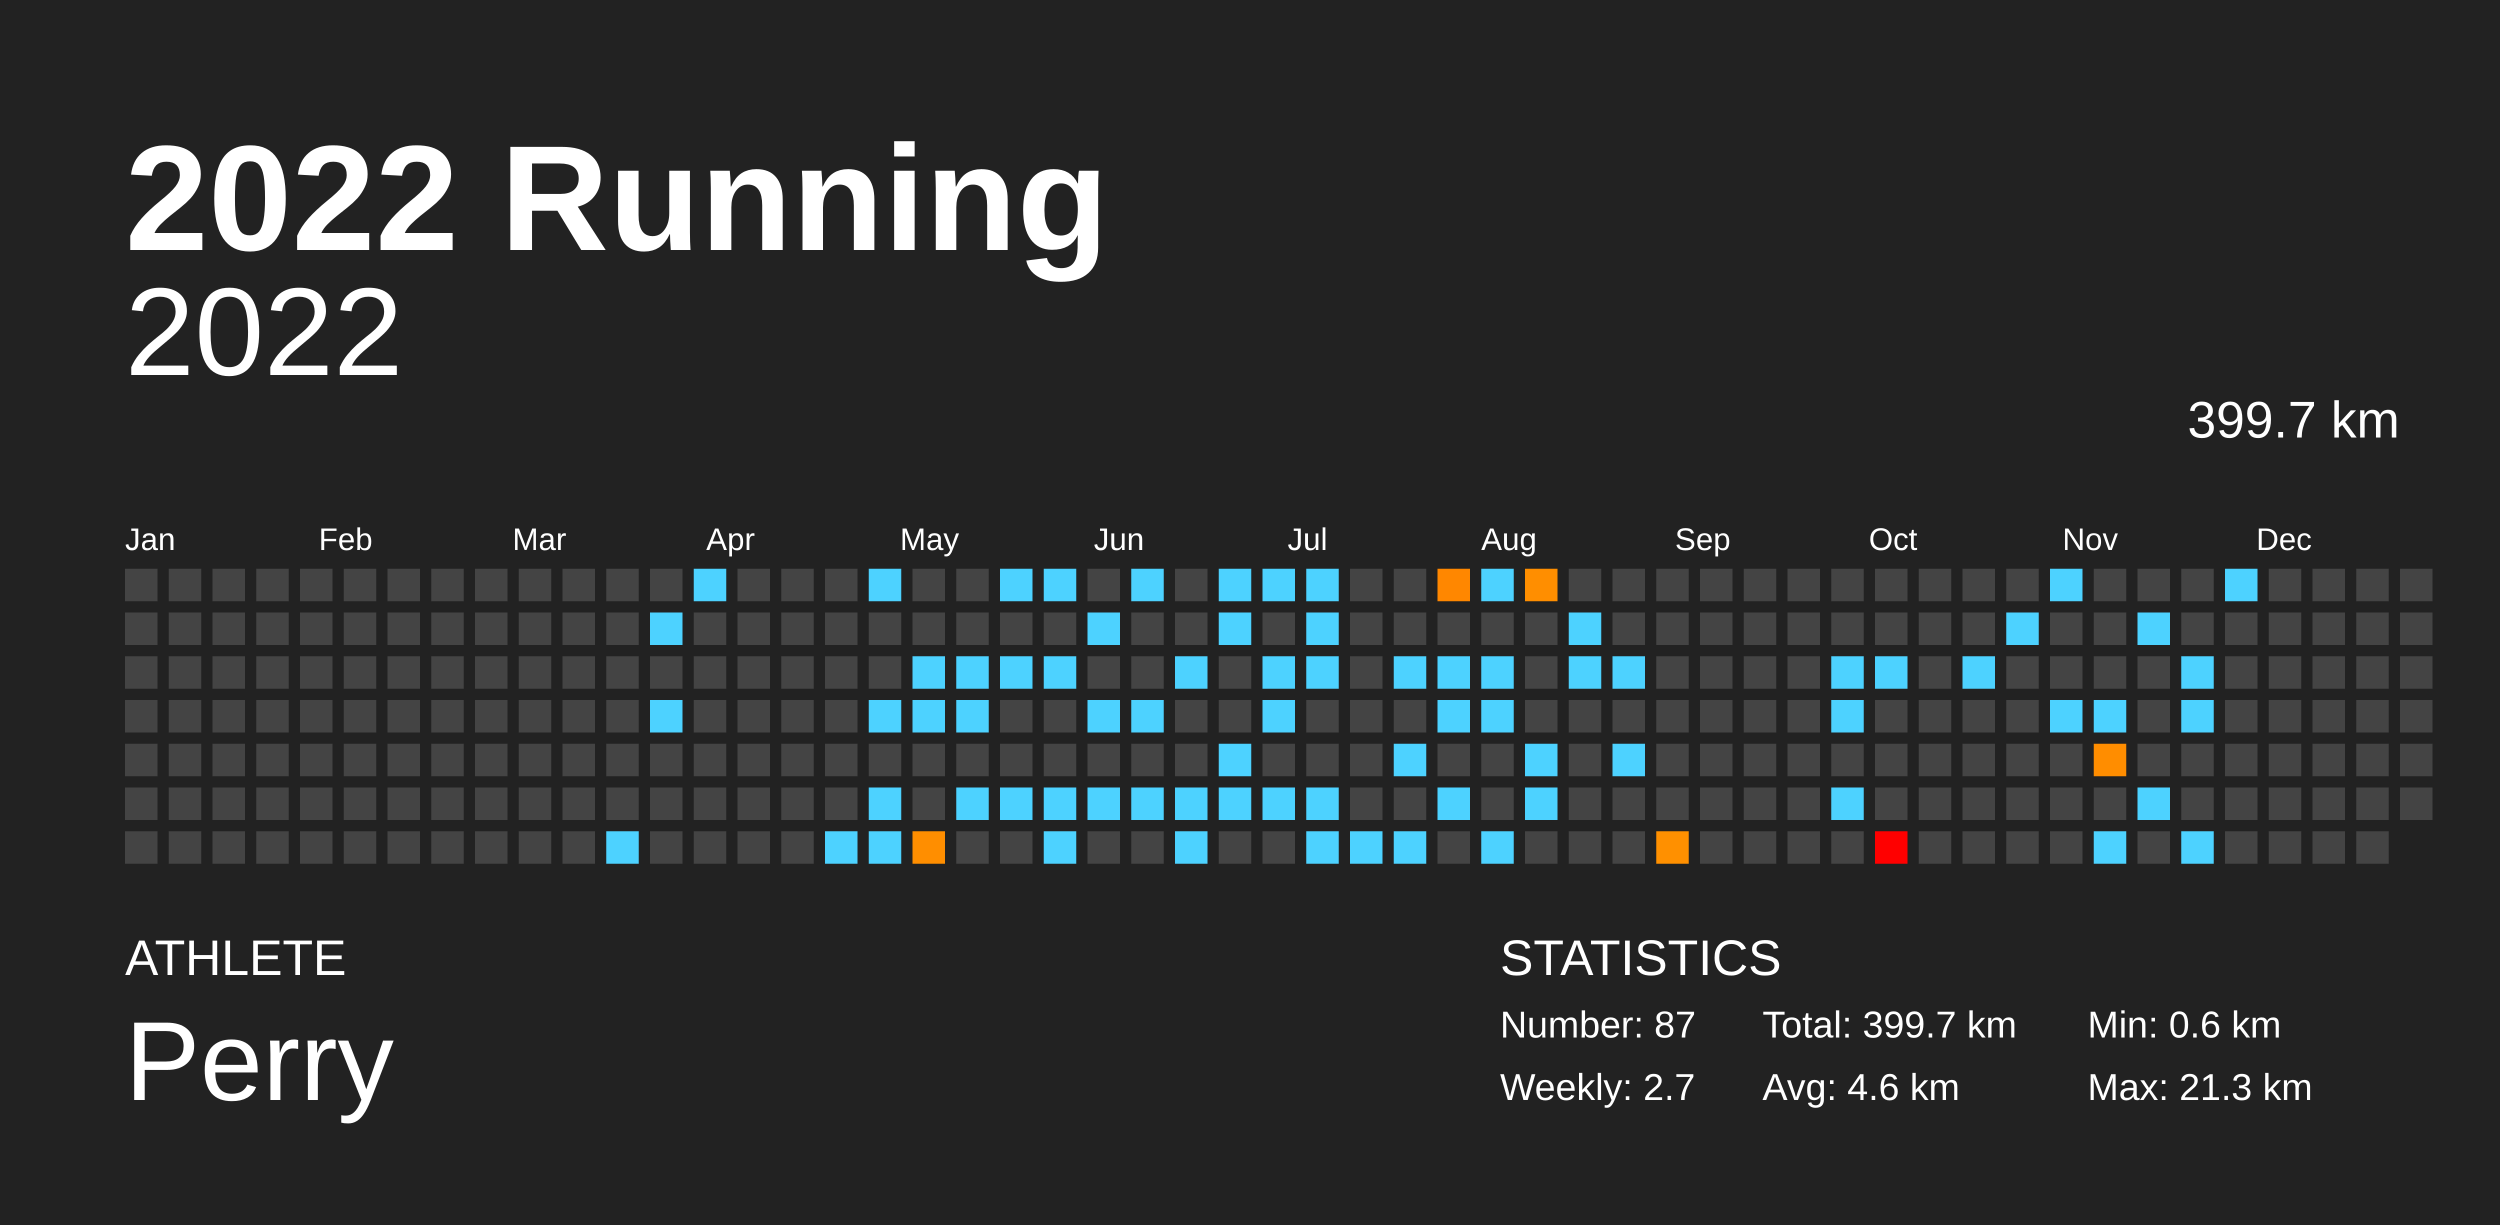
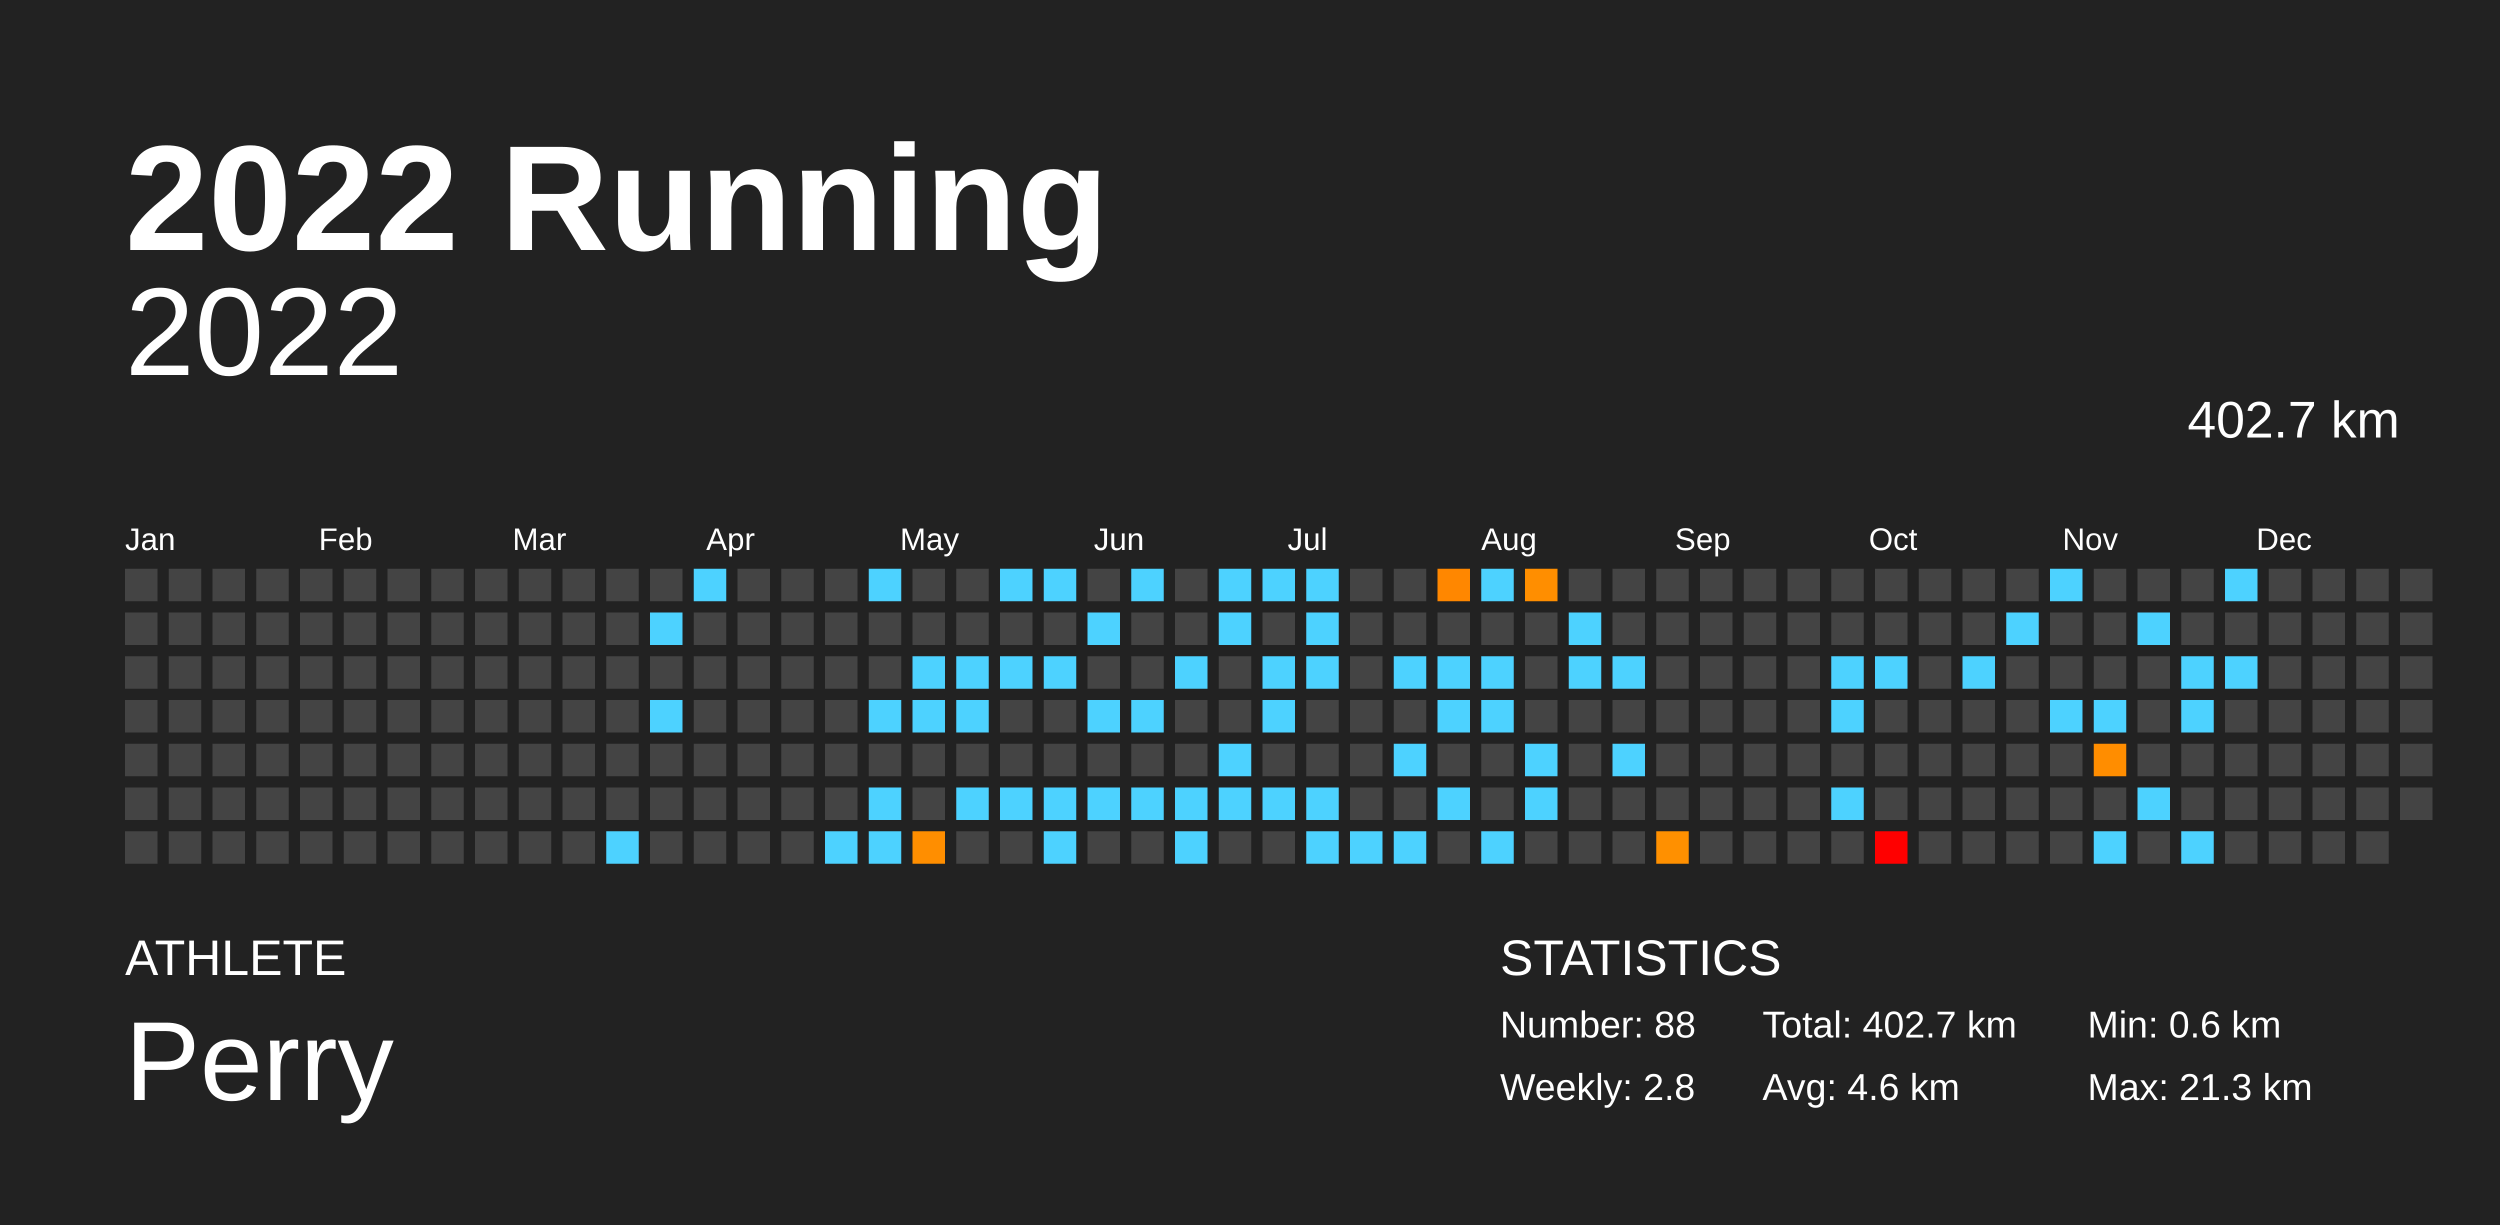
<svg xmlns="http://www.w3.org/2000/svg" baseProfile="full" height="98mm" version="1.1" viewBox="0,0,200,98" width="200mm">
  <defs />
  <rect fill="#222222" height="98" width="200" x="0" y="0" />
  <text fill="#FFFFFF" style="font-size:12px; font-family:Arial; font-weight:bold;" x="10" y="20">2022 Running</text>
  <text fill="#FFFFFF" style="font-size:4px; font-family:Arial" x="10" y="78">ATHLETE</text>
  <text fill="#FFFFFF" style="font-size:9px; font-family:Arial" x="10" y="88">Perry</text>
  <text fill="#FFFFFF" style="font-size:4px; font-family:Arial" x="120" y="78">STATISTICS</text>
-   <text fill="#FFFFFF" style="font-size:3px; font-family:Arial" x="120" y="83">Number: 87</text>
-   <text fill="#FFFFFF" style="font-size:3px; font-family:Arial" x="120" y="88">Weekly: 2.7</text>
-   <text fill="#FFFFFF" style="font-size:3px; font-family:Arial" x="141" y="83">Total: 399.7 km</text>
+   <text fill="#FFFFFF" style="font-size:3px; font-family:Arial" x="120" y="83">Number: 88</text>
+   <text fill="#FFFFFF" style="font-size:3px; font-family:Arial" x="120" y="88">Weekly: 2.8</text>
+   <text fill="#FFFFFF" style="font-size:3px; font-family:Arial" x="141" y="83">Total: 402.7 km</text>
  <text fill="#FFFFFF" style="font-size:3px; font-family:Arial" x="141" y="88">Avg: 4.6 km</text>
  <text fill="#FFFFFF" style="font-size:3px; font-family:Arial" x="167" y="83">Min: 0.6 km</text>
  <text fill="#FFFFFF" style="font-size:3px; font-family:Arial" x="167" y="88">Max: 21.3 km</text>
  <text alignment-baseline="hanging" fill="#FFFFFF" style="font-size:10.0px; font-family:Arial;" x="10" y="30">2022</text>
-   <text alignment-baseline="hanging" fill="#FFFFFF" style="font-size:4.125px; font-family:Arial;" x="175" y="35">399.7 km</text>
+   <text alignment-baseline="hanging" fill="#FFFFFF" style="font-size:4.125px; font-family:Arial;" x="175" y="35">402.7 km</text>
  <text fill="#FFFFFF" style="font-size:2.5px; font-family:Arial" x="10.0" y="44">Jan</text>
  <text fill="#FFFFFF" style="font-size:2.5px; font-family:Arial" x="25.5" y="44">Feb</text>
  <text fill="#FFFFFF" style="font-size:2.5px; font-family:Arial" x="41.0" y="44">Mar</text>
  <text fill="#FFFFFF" style="font-size:2.5px; font-family:Arial" x="56.5" y="44">Apr</text>
  <text fill="#FFFFFF" style="font-size:2.5px; font-family:Arial" x="72.0" y="44">May</text>
  <text fill="#FFFFFF" style="font-size:2.5px; font-family:Arial" x="87.5" y="44">Jun</text>
  <text fill="#FFFFFF" style="font-size:2.5px; font-family:Arial" x="103.0" y="44">Jul</text>
  <text fill="#FFFFFF" style="font-size:2.5px; font-family:Arial" x="118.5" y="44">Aug</text>
  <text fill="#FFFFFF" style="font-size:2.5px; font-family:Arial" x="134.0" y="44">Sep</text>
  <text fill="#FFFFFF" style="font-size:2.5px; font-family:Arial" x="149.5" y="44">Oct</text>
  <text fill="#FFFFFF" style="font-size:2.5px; font-family:Arial" x="165.0" y="44">Nov</text>
  <text fill="#FFFFFF" style="font-size:2.5px; font-family:Arial" x="180.5" y="44">Dec</text>
  <rect fill="#444444" height="2.6" width="2.6" x="10.0" y="45.5" />
  <rect fill="#444444" height="2.6" width="2.6" x="10.0" y="49.0" />
  <rect fill="#444444" height="2.6" width="2.6" x="10.0" y="52.5" />
  <rect fill="#444444" height="2.6" width="2.6" x="10.0" y="56.0" />
  <rect fill="#444444" height="2.6" width="2.6" x="10.0" y="59.5" />
  <rect fill="#444444" height="2.6" width="2.6" x="10.0" y="63.0" />
  <rect fill="#444444" height="2.6" width="2.6" x="10.0" y="66.5" />
  <rect fill="#444444" height="2.6" width="2.6" x="13.5" y="45.5" />
  <rect fill="#444444" height="2.6" width="2.6" x="13.5" y="49.0" />
  <rect fill="#444444" height="2.6" width="2.6" x="13.5" y="52.5" />
  <rect fill="#444444" height="2.6" width="2.6" x="13.5" y="56.0" />
  <rect fill="#444444" height="2.6" width="2.6" x="13.5" y="59.5" />
  <rect fill="#444444" height="2.6" width="2.6" x="13.5" y="63.0" />
  <rect fill="#444444" height="2.6" width="2.6" x="13.5" y="66.5" />
  <rect fill="#444444" height="2.6" width="2.6" x="17.0" y="45.5" />
  <rect fill="#444444" height="2.6" width="2.6" x="17.0" y="49.0" />
  <rect fill="#444444" height="2.6" width="2.6" x="17.0" y="52.5" />
  <rect fill="#444444" height="2.6" width="2.6" x="17.0" y="56.0" />
  <rect fill="#444444" height="2.6" width="2.6" x="17.0" y="59.5" />
  <rect fill="#444444" height="2.6" width="2.6" x="17.0" y="63.0" />
  <rect fill="#444444" height="2.6" width="2.6" x="17.0" y="66.5" />
  <rect fill="#444444" height="2.6" width="2.6" x="20.5" y="45.5" />
  <rect fill="#444444" height="2.6" width="2.6" x="20.5" y="49.0" />
  <rect fill="#444444" height="2.6" width="2.6" x="20.5" y="52.5" />
  <rect fill="#444444" height="2.6" width="2.6" x="20.5" y="56.0" />
  <rect fill="#444444" height="2.6" width="2.6" x="20.5" y="59.5" />
  <rect fill="#444444" height="2.6" width="2.6" x="20.5" y="63.0" />
  <rect fill="#444444" height="2.6" width="2.6" x="20.5" y="66.5" />
  <rect fill="#444444" height="2.6" width="2.6" x="24.0" y="45.5" />
  <rect fill="#444444" height="2.6" width="2.6" x="24.0" y="49.0" />
  <rect fill="#444444" height="2.6" width="2.6" x="24.0" y="52.5" />
  <rect fill="#444444" height="2.6" width="2.6" x="24.0" y="56.0" />
  <rect fill="#444444" height="2.6" width="2.6" x="24.0" y="59.5" />
  <rect fill="#444444" height="2.6" width="2.6" x="24.0" y="63.0" />
  <rect fill="#444444" height="2.6" width="2.6" x="24.0" y="66.5" />
  <rect fill="#444444" height="2.6" width="2.6" x="27.5" y="45.5" />
  <rect fill="#444444" height="2.6" width="2.6" x="27.5" y="49.0" />
  <rect fill="#444444" height="2.6" width="2.6" x="27.5" y="52.5" />
  <rect fill="#444444" height="2.6" width="2.6" x="27.5" y="56.0" />
  <rect fill="#444444" height="2.6" width="2.6" x="27.5" y="59.5" />
  <rect fill="#444444" height="2.6" width="2.6" x="27.5" y="63.0" />
  <rect fill="#444444" height="2.6" width="2.6" x="27.5" y="66.5" />
  <rect fill="#444444" height="2.6" width="2.6" x="31.0" y="45.5" />
  <rect fill="#444444" height="2.6" width="2.6" x="31.0" y="49.0" />
  <rect fill="#444444" height="2.6" width="2.6" x="31.0" y="52.5" />
  <rect fill="#444444" height="2.6" width="2.6" x="31.0" y="56.0" />
  <rect fill="#444444" height="2.6" width="2.6" x="31.0" y="59.5" />
  <rect fill="#444444" height="2.6" width="2.6" x="31.0" y="63.0" />
  <rect fill="#444444" height="2.6" width="2.6" x="31.0" y="66.5" />
  <rect fill="#444444" height="2.6" width="2.6" x="34.5" y="45.5" />
  <rect fill="#444444" height="2.6" width="2.6" x="34.5" y="49.0" />
  <rect fill="#444444" height="2.6" width="2.6" x="34.5" y="52.5" />
  <rect fill="#444444" height="2.6" width="2.6" x="34.5" y="56.0" />
  <rect fill="#444444" height="2.6" width="2.6" x="34.5" y="59.5" />
  <rect fill="#444444" height="2.6" width="2.6" x="34.5" y="63.0" />
  <rect fill="#444444" height="2.6" width="2.6" x="34.5" y="66.5" />
  <rect fill="#444444" height="2.6" width="2.6" x="38.0" y="45.5" />
  <rect fill="#444444" height="2.6" width="2.6" x="38.0" y="49.0" />
  <rect fill="#444444" height="2.6" width="2.6" x="38.0" y="52.5" />
  <rect fill="#444444" height="2.6" width="2.6" x="38.0" y="56.0" />
  <rect fill="#444444" height="2.6" width="2.6" x="38.0" y="59.5" />
  <rect fill="#444444" height="2.6" width="2.6" x="38.0" y="63.0" />
  <rect fill="#444444" height="2.6" width="2.6" x="38.0" y="66.5" />
  <rect fill="#444444" height="2.6" width="2.6" x="41.5" y="45.5" />
  <rect fill="#444444" height="2.6" width="2.6" x="41.5" y="49.0" />
  <rect fill="#444444" height="2.6" width="2.6" x="41.5" y="52.5" />
  <rect fill="#444444" height="2.6" width="2.6" x="41.5" y="56.0" />
  <rect fill="#444444" height="2.6" width="2.6" x="41.5" y="59.5" />
  <rect fill="#444444" height="2.6" width="2.6" x="41.5" y="63.0" />
  <rect fill="#444444" height="2.6" width="2.6" x="41.5" y="66.5" />
  <rect fill="#444444" height="2.6" width="2.6" x="45.0" y="45.5" />
  <rect fill="#444444" height="2.6" width="2.6" x="45.0" y="49.0" />
  <rect fill="#444444" height="2.6" width="2.6" x="45.0" y="52.5" />
  <rect fill="#444444" height="2.6" width="2.6" x="45.0" y="56.0" />
  <rect fill="#444444" height="2.6" width="2.6" x="45.0" y="59.5" />
  <rect fill="#444444" height="2.6" width="2.6" x="45.0" y="63.0" />
  <rect fill="#444444" height="2.6" width="2.6" x="45.0" y="66.5" />
  <rect fill="#444444" height="2.6" width="2.6" x="48.5" y="45.5" />
  <rect fill="#444444" height="2.6" width="2.6" x="48.5" y="49.0" />
  <rect fill="#444444" height="2.6" width="2.6" x="48.5" y="52.5" />
  <rect fill="#444444" height="2.6" width="2.6" x="48.5" y="56.0" />
  <rect fill="#444444" height="2.6" width="2.6" x="48.5" y="59.5" />
  <rect fill="#444444" height="2.6" width="2.6" x="48.5" y="63.0" />
  <rect fill="#4dd2ff" height="2.6" width="2.6" x="48.5" y="66.5" />
  <rect fill="#444444" height="2.6" width="2.6" x="52.0" y="45.5" />
  <rect fill="#4dd2ff" height="2.6" width="2.6" x="52.0" y="49.0" />
  <rect fill="#444444" height="2.6" width="2.6" x="52.0" y="52.5" />
  <rect fill="#4dd2ff" height="2.6" width="2.6" x="52.0" y="56.0" />
  <rect fill="#444444" height="2.6" width="2.6" x="52.0" y="59.5" />
  <rect fill="#444444" height="2.6" width="2.6" x="52.0" y="63.0" />
  <rect fill="#444444" height="2.6" width="2.6" x="52.0" y="66.5" />
  <rect fill="#4dd2ff" height="2.6" width="2.6" x="55.5" y="45.5" />
  <rect fill="#444444" height="2.6" width="2.6" x="55.5" y="49.0" />
  <rect fill="#444444" height="2.6" width="2.6" x="55.5" y="52.5" />
  <rect fill="#444444" height="2.6" width="2.6" x="55.5" y="56.0" />
  <rect fill="#444444" height="2.6" width="2.6" x="55.5" y="59.5" />
  <rect fill="#444444" height="2.6" width="2.6" x="55.5" y="63.0" />
  <rect fill="#444444" height="2.6" width="2.6" x="55.5" y="66.5" />
  <rect fill="#444444" height="2.6" width="2.6" x="59.0" y="45.5" />
  <rect fill="#444444" height="2.6" width="2.6" x="59.0" y="49.0" />
  <rect fill="#444444" height="2.6" width="2.6" x="59.0" y="52.5" />
  <rect fill="#444444" height="2.6" width="2.6" x="59.0" y="56.0" />
  <rect fill="#444444" height="2.6" width="2.6" x="59.0" y="59.5" />
  <rect fill="#444444" height="2.6" width="2.6" x="59.0" y="63.0" />
  <rect fill="#444444" height="2.6" width="2.6" x="59.0" y="66.5" />
  <rect fill="#444444" height="2.6" width="2.6" x="62.5" y="45.5" />
  <rect fill="#444444" height="2.6" width="2.6" x="62.5" y="49.0" />
  <rect fill="#444444" height="2.6" width="2.6" x="62.5" y="52.5" />
  <rect fill="#444444" height="2.6" width="2.6" x="62.5" y="56.0" />
  <rect fill="#444444" height="2.6" width="2.6" x="62.5" y="59.5" />
  <rect fill="#444444" height="2.6" width="2.6" x="62.5" y="63.0" />
  <rect fill="#444444" height="2.6" width="2.6" x="62.5" y="66.5" />
  <rect fill="#444444" height="2.6" width="2.6" x="66.0" y="45.5" />
  <rect fill="#444444" height="2.6" width="2.6" x="66.0" y="49.0" />
  <rect fill="#444444" height="2.6" width="2.6" x="66.0" y="52.5" />
  <rect fill="#444444" height="2.6" width="2.6" x="66.0" y="56.0" />
  <rect fill="#444444" height="2.6" width="2.6" x="66.0" y="59.5" />
  <rect fill="#444444" height="2.6" width="2.6" x="66.0" y="63.0" />
  <rect fill="#4dd2ff" height="2.6" width="2.6" x="66.0" y="66.5" />
  <rect fill="#4dd2ff" height="2.6" width="2.6" x="69.5" y="45.5" />
  <rect fill="#444444" height="2.6" width="2.6" x="69.5" y="49.0" />
  <rect fill="#444444" height="2.6" width="2.6" x="69.5" y="52.5" />
  <rect fill="#4dd2ff" height="2.6" width="2.6" x="69.5" y="56.0" />
  <rect fill="#444444" height="2.6" width="2.6" x="69.5" y="59.5" />
  <rect fill="#4dd2ff" height="2.6" width="2.6" x="69.5" y="63.0" />
  <rect fill="#4dd2ff" height="2.6" width="2.6" x="69.5" y="66.5" />
  <rect fill="#444444" height="2.6" width="2.6" x="73.0" y="45.5" />
  <rect fill="#444444" height="2.6" width="2.6" x="73.0" y="49.0" />
  <rect fill="#4dd2ff" height="2.6" width="2.6" x="73.0" y="52.5" />
  <rect fill="#4dd2ff" height="2.6" width="2.6" x="73.0" y="56.0" />
  <rect fill="#444444" height="2.6" width="2.6" x="73.0" y="59.5" />
  <rect fill="#444444" height="2.6" width="2.6" x="73.0" y="63.0" />
  <rect fill="#ff8e00" height="2.6" width="2.6" x="73.0" y="66.5" />
  <rect fill="#444444" height="2.6" width="2.6" x="76.5" y="45.5" />
  <rect fill="#444444" height="2.6" width="2.6" x="76.5" y="49.0" />
  <rect fill="#4dd2ff" height="2.6" width="2.6" x="76.5" y="52.5" />
  <rect fill="#4dd2ff" height="2.6" width="2.6" x="76.5" y="56.0" />
  <rect fill="#444444" height="2.6" width="2.6" x="76.5" y="59.5" />
  <rect fill="#4dd2ff" height="2.6" width="2.6" x="76.5" y="63.0" />
  <rect fill="#444444" height="2.6" width="2.6" x="76.5" y="66.5" />
  <rect fill="#4dd2ff" height="2.6" width="2.6" x="80.0" y="45.5" />
  <rect fill="#444444" height="2.6" width="2.6" x="80.0" y="49.0" />
  <rect fill="#4dd2ff" height="2.6" width="2.6" x="80.0" y="52.5" />
  <rect fill="#444444" height="2.6" width="2.6" x="80.0" y="56.0" />
  <rect fill="#444444" height="2.6" width="2.6" x="80.0" y="59.5" />
  <rect fill="#4dd2ff" height="2.6" width="2.6" x="80.0" y="63.0" />
  <rect fill="#444444" height="2.6" width="2.6" x="80.0" y="66.5" />
  <rect fill="#4dd2ff" height="2.6" width="2.6" x="83.5" y="45.5" />
  <rect fill="#444444" height="2.6" width="2.6" x="83.5" y="49.0" />
  <rect fill="#4dd2ff" height="2.6" width="2.6" x="83.5" y="52.5" />
  <rect fill="#444444" height="2.6" width="2.6" x="83.5" y="56.0" />
  <rect fill="#444444" height="2.6" width="2.6" x="83.5" y="59.5" />
  <rect fill="#4dd2ff" height="2.6" width="2.6" x="83.5" y="63.0" />
  <rect fill="#4dd2ff" height="2.6" width="2.6" x="83.5" y="66.5" />
  <rect fill="#444444" height="2.6" width="2.6" x="87.0" y="45.5" />
  <rect fill="#4dd2ff" height="2.6" width="2.6" x="87.0" y="49.0" />
  <rect fill="#444444" height="2.6" width="2.6" x="87.0" y="52.5" />
  <rect fill="#4dd2ff" height="2.6" width="2.6" x="87.0" y="56.0" />
  <rect fill="#444444" height="2.6" width="2.6" x="87.0" y="59.5" />
  <rect fill="#4dd2ff" height="2.6" width="2.6" x="87.0" y="63.0" />
  <rect fill="#444444" height="2.6" width="2.6" x="87.0" y="66.5" />
  <rect fill="#4dd2ff" height="2.6" width="2.6" x="90.5" y="45.5" />
  <rect fill="#444444" height="2.6" width="2.6" x="90.5" y="49.0" />
  <rect fill="#444444" height="2.6" width="2.6" x="90.5" y="52.5" />
  <rect fill="#4dd2ff" height="2.6" width="2.6" x="90.5" y="56.0" />
  <rect fill="#444444" height="2.6" width="2.6" x="90.5" y="59.5" />
  <rect fill="#4dd2ff" height="2.6" width="2.6" x="90.5" y="63.0" />
  <rect fill="#444444" height="2.6" width="2.6" x="90.5" y="66.5" />
  <rect fill="#444444" height="2.6" width="2.6" x="94.0" y="45.5" />
  <rect fill="#444444" height="2.6" width="2.6" x="94.0" y="49.0" />
  <rect fill="#4dd2ff" height="2.6" width="2.6" x="94.0" y="52.5" />
  <rect fill="#444444" height="2.6" width="2.6" x="94.0" y="56.0" />
  <rect fill="#444444" height="2.6" width="2.6" x="94.0" y="59.5" />
  <rect fill="#4dd2ff" height="2.6" width="2.6" x="94.0" y="63.0" />
  <rect fill="#4dd2ff" height="2.6" width="2.6" x="94.0" y="66.5" />
  <rect fill="#4dd2ff" height="2.6" width="2.6" x="97.5" y="45.5" />
  <rect fill="#4dd2ff" height="2.6" width="2.6" x="97.5" y="49.0" />
  <rect fill="#444444" height="2.6" width="2.6" x="97.5" y="52.5" />
  <rect fill="#444444" height="2.6" width="2.6" x="97.5" y="56.0" />
  <rect fill="#4dd2ff" height="2.6" width="2.6" x="97.5" y="59.5" />
  <rect fill="#4dd2ff" height="2.6" width="2.6" x="97.5" y="63.0" />
  <rect fill="#444444" height="2.6" width="2.6" x="97.5" y="66.5" />
  <rect fill="#4dd2ff" height="2.6" width="2.6" x="101.0" y="45.5" />
  <rect fill="#444444" height="2.6" width="2.6" x="101.0" y="49.0" />
  <rect fill="#4dd2ff" height="2.6" width="2.6" x="101.0" y="52.5" />
  <rect fill="#4dd2ff" height="2.6" width="2.6" x="101.0" y="56.0" />
  <rect fill="#444444" height="2.6" width="2.6" x="101.0" y="59.5" />
  <rect fill="#4dd2ff" height="2.6" width="2.6" x="101.0" y="63.0" />
  <rect fill="#444444" height="2.6" width="2.6" x="101.0" y="66.5" />
  <rect fill="#4dd2ff" height="2.6" width="2.6" x="104.5" y="45.5" />
  <rect fill="#4dd2ff" height="2.6" width="2.6" x="104.5" y="49.0" />
  <rect fill="#4dd2ff" height="2.6" width="2.6" x="104.5" y="52.5" />
  <rect fill="#444444" height="2.6" width="2.6" x="104.5" y="56.0" />
  <rect fill="#444444" height="2.6" width="2.6" x="104.5" y="59.5" />
  <rect fill="#4dd2ff" height="2.6" width="2.6" x="104.5" y="63.0" />
  <rect fill="#4dd2ff" height="2.6" width="2.6" x="104.5" y="66.5" />
  <rect fill="#444444" height="2.6" width="2.6" x="108.0" y="45.5" />
  <rect fill="#444444" height="2.6" width="2.6" x="108.0" y="49.0" />
  <rect fill="#444444" height="2.6" width="2.6" x="108.0" y="52.5" />
  <rect fill="#444444" height="2.6" width="2.6" x="108.0" y="56.0" />
  <rect fill="#444444" height="2.6" width="2.6" x="108.0" y="59.5" />
  <rect fill="#444444" height="2.6" width="2.6" x="108.0" y="63.0" />
  <rect fill="#4dd2ff" height="2.6" width="2.6" x="108.0" y="66.5" />
  <rect fill="#444444" height="2.6" width="2.6" x="111.5" y="45.5" />
  <rect fill="#444444" height="2.6" width="2.6" x="111.5" y="49.0" />
  <rect fill="#4dd2ff" height="2.6" width="2.6" x="111.5" y="52.5" />
  <rect fill="#444444" height="2.6" width="2.6" x="111.5" y="56.0" />
  <rect fill="#4dd2ff" height="2.6" width="2.6" x="111.5" y="59.5" />
  <rect fill="#444444" height="2.6" width="2.6" x="111.5" y="63.0" />
  <rect fill="#4dd2ff" height="2.6" width="2.6" x="111.5" y="66.5" />
  <rect fill="#ff8700" height="2.6" width="2.6" x="115.0" y="45.5" />
  <rect fill="#444444" height="2.6" width="2.6" x="115.0" y="49.0" />
  <rect fill="#4dd2ff" height="2.6" width="2.6" x="115.0" y="52.5" />
  <rect fill="#4dd2ff" height="2.6" width="2.6" x="115.0" y="56.0" />
  <rect fill="#444444" height="2.6" width="2.6" x="115.0" y="59.5" />
  <rect fill="#4dd2ff" height="2.6" width="2.6" x="115.0" y="63.0" />
  <rect fill="#444444" height="2.6" width="2.6" x="115.0" y="66.5" />
  <rect fill="#4dd2ff" height="2.6" width="2.6" x="118.5" y="45.5" />
  <rect fill="#444444" height="2.6" width="2.6" x="118.5" y="49.0" />
  <rect fill="#4dd2ff" height="2.6" width="2.6" x="118.5" y="52.5" />
  <rect fill="#4dd2ff" height="2.6" width="2.6" x="118.5" y="56.0" />
  <rect fill="#444444" height="2.6" width="2.6" x="118.5" y="59.5" />
  <rect fill="#444444" height="2.6" width="2.6" x="118.5" y="63.0" />
  <rect fill="#4dd2ff" height="2.6" width="2.6" x="118.5" y="66.5" />
  <rect fill="#ff8e00" height="2.6" width="2.6" x="122.0" y="45.5" />
  <rect fill="#444444" height="2.6" width="2.6" x="122.0" y="49.0" />
  <rect fill="#444444" height="2.6" width="2.6" x="122.0" y="52.5" />
  <rect fill="#444444" height="2.6" width="2.6" x="122.0" y="56.0" />
  <rect fill="#4dd2ff" height="2.6" width="2.6" x="122.0" y="59.5" />
  <rect fill="#4dd2ff" height="2.6" width="2.6" x="122.0" y="63.0" />
  <rect fill="#444444" height="2.6" width="2.6" x="122.0" y="66.5" />
  <rect fill="#444444" height="2.6" width="2.6" x="125.5" y="45.5" />
  <rect fill="#4dd2ff" height="2.6" width="2.6" x="125.5" y="49.0" />
  <rect fill="#4dd2ff" height="2.6" width="2.6" x="125.5" y="52.5" />
  <rect fill="#444444" height="2.6" width="2.6" x="125.5" y="56.0" />
  <rect fill="#444444" height="2.6" width="2.6" x="125.5" y="59.5" />
  <rect fill="#444444" height="2.6" width="2.6" x="125.5" y="63.0" />
  <rect fill="#444444" height="2.6" width="2.6" x="125.5" y="66.5" />
  <rect fill="#444444" height="2.6" width="2.6" x="129.0" y="45.5" />
  <rect fill="#444444" height="2.6" width="2.6" x="129.0" y="49.0" />
  <rect fill="#4dd2ff" height="2.6" width="2.6" x="129.0" y="52.5" />
  <rect fill="#444444" height="2.6" width="2.6" x="129.0" y="56.0" />
  <rect fill="#4dd2ff" height="2.6" width="2.6" x="129.0" y="59.5" />
  <rect fill="#444444" height="2.6" width="2.6" x="129.0" y="63.0" />
  <rect fill="#444444" height="2.6" width="2.6" x="129.0" y="66.5" />
  <rect fill="#444444" height="2.6" width="2.6" x="132.5" y="45.5" />
  <rect fill="#444444" height="2.6" width="2.6" x="132.5" y="49.0" />
  <rect fill="#444444" height="2.6" width="2.6" x="132.5" y="52.5" />
  <rect fill="#444444" height="2.6" width="2.6" x="132.5" y="56.0" />
  <rect fill="#444444" height="2.6" width="2.6" x="132.5" y="59.5" />
  <rect fill="#444444" height="2.6" width="2.6" x="132.5" y="63.0" />
  <rect fill="#ff9000" height="2.6" width="2.6" x="132.5" y="66.5" />
  <rect fill="#444444" height="2.6" width="2.6" x="136.0" y="45.5" />
  <rect fill="#444444" height="2.6" width="2.6" x="136.0" y="49.0" />
  <rect fill="#444444" height="2.6" width="2.6" x="136.0" y="52.5" />
  <rect fill="#444444" height="2.6" width="2.6" x="136.0" y="56.0" />
  <rect fill="#444444" height="2.6" width="2.6" x="136.0" y="59.5" />
  <rect fill="#444444" height="2.6" width="2.6" x="136.0" y="63.0" />
  <rect fill="#444444" height="2.6" width="2.6" x="136.0" y="66.5" />
  <rect fill="#444444" height="2.6" width="2.6" x="139.5" y="45.5" />
  <rect fill="#444444" height="2.6" width="2.6" x="139.5" y="49.0" />
  <rect fill="#444444" height="2.6" width="2.6" x="139.5" y="52.5" />
  <rect fill="#444444" height="2.6" width="2.6" x="139.5" y="56.0" />
  <rect fill="#444444" height="2.6" width="2.6" x="139.5" y="59.5" />
  <rect fill="#444444" height="2.6" width="2.6" x="139.5" y="63.0" />
  <rect fill="#444444" height="2.6" width="2.6" x="139.5" y="66.5" />
  <rect fill="#444444" height="2.6" width="2.6" x="143.0" y="45.5" />
  <rect fill="#444444" height="2.6" width="2.6" x="143.0" y="49.0" />
  <rect fill="#444444" height="2.6" width="2.6" x="143.0" y="52.5" />
  <rect fill="#444444" height="2.6" width="2.6" x="143.0" y="56.0" />
  <rect fill="#444444" height="2.6" width="2.6" x="143.0" y="59.5" />
  <rect fill="#444444" height="2.6" width="2.6" x="143.0" y="63.0" />
  <rect fill="#444444" height="2.6" width="2.6" x="143.0" y="66.5" />
  <rect fill="#444444" height="2.6" width="2.6" x="146.5" y="45.5" />
  <rect fill="#444444" height="2.6" width="2.6" x="146.5" y="49.0" />
  <rect fill="#4dd2ff" height="2.6" width="2.6" x="146.5" y="52.5" />
  <rect fill="#4dd2ff" height="2.6" width="2.6" x="146.5" y="56.0" />
  <rect fill="#444444" height="2.6" width="2.6" x="146.5" y="59.5" />
  <rect fill="#4dd2ff" height="2.6" width="2.6" x="146.5" y="63.0" />
  <rect fill="#444444" height="2.6" width="2.6" x="146.5" y="66.5" />
  <rect fill="#444444" height="2.6" width="2.6" x="150.0" y="45.5" />
  <rect fill="#444444" height="2.6" width="2.6" x="150.0" y="49.0" />
  <rect fill="#4dd2ff" height="2.6" width="2.6" x="150.0" y="52.5" />
  <rect fill="#444444" height="2.6" width="2.6" x="150.0" y="56.0" />
  <rect fill="#444444" height="2.6" width="2.6" x="150.0" y="59.5" />
  <rect fill="#444444" height="2.6" width="2.6" x="150.0" y="63.0" />
  <rect fill="red" height="2.6" width="2.6" x="150.0" y="66.5" />
  <rect fill="#444444" height="2.6" width="2.6" x="153.5" y="45.5" />
  <rect fill="#444444" height="2.6" width="2.6" x="153.5" y="49.0" />
  <rect fill="#444444" height="2.6" width="2.6" x="153.5" y="52.5" />
  <rect fill="#444444" height="2.6" width="2.6" x="153.5" y="56.0" />
  <rect fill="#444444" height="2.6" width="2.6" x="153.5" y="59.5" />
  <rect fill="#444444" height="2.6" width="2.6" x="153.5" y="63.0" />
  <rect fill="#444444" height="2.6" width="2.6" x="153.5" y="66.5" />
  <rect fill="#444444" height="2.6" width="2.6" x="157.0" y="45.5" />
  <rect fill="#444444" height="2.6" width="2.6" x="157.0" y="49.0" />
  <rect fill="#4dd2ff" height="2.6" width="2.6" x="157.0" y="52.5" />
  <rect fill="#444444" height="2.6" width="2.6" x="157.0" y="56.0" />
  <rect fill="#444444" height="2.6" width="2.6" x="157.0" y="59.5" />
  <rect fill="#444444" height="2.6" width="2.6" x="157.0" y="63.0" />
  <rect fill="#444444" height="2.6" width="2.6" x="157.0" y="66.5" />
  <rect fill="#444444" height="2.6" width="2.6" x="160.5" y="45.5" />
  <rect fill="#4dd2ff" height="2.6" width="2.6" x="160.5" y="49.0" />
  <rect fill="#444444" height="2.6" width="2.6" x="160.5" y="52.5" />
  <rect fill="#444444" height="2.6" width="2.6" x="160.5" y="56.0" />
  <rect fill="#444444" height="2.6" width="2.6" x="160.5" y="59.5" />
  <rect fill="#444444" height="2.6" width="2.6" x="160.5" y="63.0" />
  <rect fill="#444444" height="2.6" width="2.6" x="160.5" y="66.5" />
  <rect fill="#4dd2ff" height="2.6" width="2.6" x="164.0" y="45.5" />
  <rect fill="#444444" height="2.6" width="2.6" x="164.0" y="49.0" />
  <rect fill="#444444" height="2.6" width="2.6" x="164.0" y="52.5" />
  <rect fill="#4dd2ff" height="2.6" width="2.6" x="164.0" y="56.0" />
  <rect fill="#444444" height="2.6" width="2.6" x="164.0" y="59.5" />
  <rect fill="#444444" height="2.6" width="2.6" x="164.0" y="63.0" />
  <rect fill="#444444" height="2.6" width="2.6" x="164.0" y="66.5" />
  <rect fill="#444444" height="2.6" width="2.6" x="167.5" y="45.5" />
  <rect fill="#444444" height="2.6" width="2.6" x="167.5" y="49.0" />
  <rect fill="#444444" height="2.6" width="2.6" x="167.5" y="52.5" />
  <rect fill="#4dd2ff" height="2.6" width="2.6" x="167.5" y="56.0" />
  <rect fill="#ff8d00" height="2.6" width="2.6" x="167.5" y="59.5" />
  <rect fill="#444444" height="2.6" width="2.6" x="167.5" y="63.0" />
  <rect fill="#4dd2ff" height="2.6" width="2.6" x="167.5" y="66.5" />
  <rect fill="#444444" height="2.6" width="2.6" x="171.0" y="45.5" />
  <rect fill="#4dd2ff" height="2.6" width="2.6" x="171.0" y="49.0" />
  <rect fill="#444444" height="2.6" width="2.6" x="171.0" y="52.5" />
  <rect fill="#444444" height="2.6" width="2.6" x="171.0" y="56.0" />
  <rect fill="#444444" height="2.6" width="2.6" x="171.0" y="59.5" />
  <rect fill="#4dd2ff" height="2.6" width="2.6" x="171.0" y="63.0" />
  <rect fill="#444444" height="2.6" width="2.6" x="171.0" y="66.5" />
  <rect fill="#444444" height="2.6" width="2.6" x="174.5" y="45.5" />
  <rect fill="#444444" height="2.6" width="2.6" x="174.5" y="49.0" />
  <rect fill="#4dd2ff" height="2.6" width="2.6" x="174.5" y="52.5" />
  <rect fill="#4dd2ff" height="2.6" width="2.6" x="174.5" y="56.0" />
  <rect fill="#444444" height="2.6" width="2.6" x="174.5" y="59.5" />
  <rect fill="#444444" height="2.6" width="2.6" x="174.5" y="63.0" />
  <rect fill="#4dd2ff" height="2.6" width="2.6" x="174.5" y="66.5" />
  <rect fill="#4dd2ff" height="2.6" width="2.6" x="178.0" y="45.5" />
  <rect fill="#444444" height="2.6" width="2.6" x="178.0" y="49.0" />
-   <rect fill="#444444" height="2.6" width="2.6" x="178.0" y="52.5" />
+   <rect fill="#4dd2ff" height="2.6" width="2.6" x="178.0" y="52.5" />
  <rect fill="#444444" height="2.6" width="2.6" x="178.0" y="56.0" />
  <rect fill="#444444" height="2.6" width="2.6" x="178.0" y="59.5" />
  <rect fill="#444444" height="2.6" width="2.6" x="178.0" y="63.0" />
  <rect fill="#444444" height="2.6" width="2.6" x="178.0" y="66.5" />
  <rect fill="#444444" height="2.6" width="2.6" x="181.5" y="45.5" />
  <rect fill="#444444" height="2.6" width="2.6" x="181.5" y="49.0" />
  <rect fill="#444444" height="2.6" width="2.6" x="181.5" y="52.5" />
  <rect fill="#444444" height="2.6" width="2.6" x="181.5" y="56.0" />
  <rect fill="#444444" height="2.6" width="2.6" x="181.5" y="59.5" />
  <rect fill="#444444" height="2.6" width="2.6" x="181.5" y="63.0" />
  <rect fill="#444444" height="2.6" width="2.6" x="181.5" y="66.5" />
  <rect fill="#444444" height="2.6" width="2.6" x="185.0" y="45.5" />
  <rect fill="#444444" height="2.6" width="2.6" x="185.0" y="49.0" />
  <rect fill="#444444" height="2.6" width="2.6" x="185.0" y="52.5" />
  <rect fill="#444444" height="2.6" width="2.6" x="185.0" y="56.0" />
  <rect fill="#444444" height="2.6" width="2.6" x="185.0" y="59.5" />
  <rect fill="#444444" height="2.6" width="2.6" x="185.0" y="63.0" />
  <rect fill="#444444" height="2.6" width="2.6" x="185.0" y="66.5" />
  <rect fill="#444444" height="2.6" width="2.6" x="188.5" y="45.5" />
  <rect fill="#444444" height="2.6" width="2.6" x="188.5" y="49.0" />
  <rect fill="#444444" height="2.6" width="2.6" x="188.5" y="52.5" />
  <rect fill="#444444" height="2.6" width="2.6" x="188.5" y="56.0" />
  <rect fill="#444444" height="2.6" width="2.6" x="188.5" y="59.5" />
  <rect fill="#444444" height="2.6" width="2.6" x="188.5" y="63.0" />
  <rect fill="#444444" height="2.6" width="2.6" x="188.5" y="66.5" />
  <rect fill="#444444" height="2.6" width="2.6" x="192.0" y="45.5" />
  <rect fill="#444444" height="2.6" width="2.6" x="192.0" y="49.0" />
  <rect fill="#444444" height="2.6" width="2.6" x="192.0" y="52.5" />
  <rect fill="#444444" height="2.6" width="2.6" x="192.0" y="56.0" />
  <rect fill="#444444" height="2.6" width="2.6" x="192.0" y="59.5" />
  <rect fill="#444444" height="2.6" width="2.6" x="192.0" y="63.0" />
</svg>
